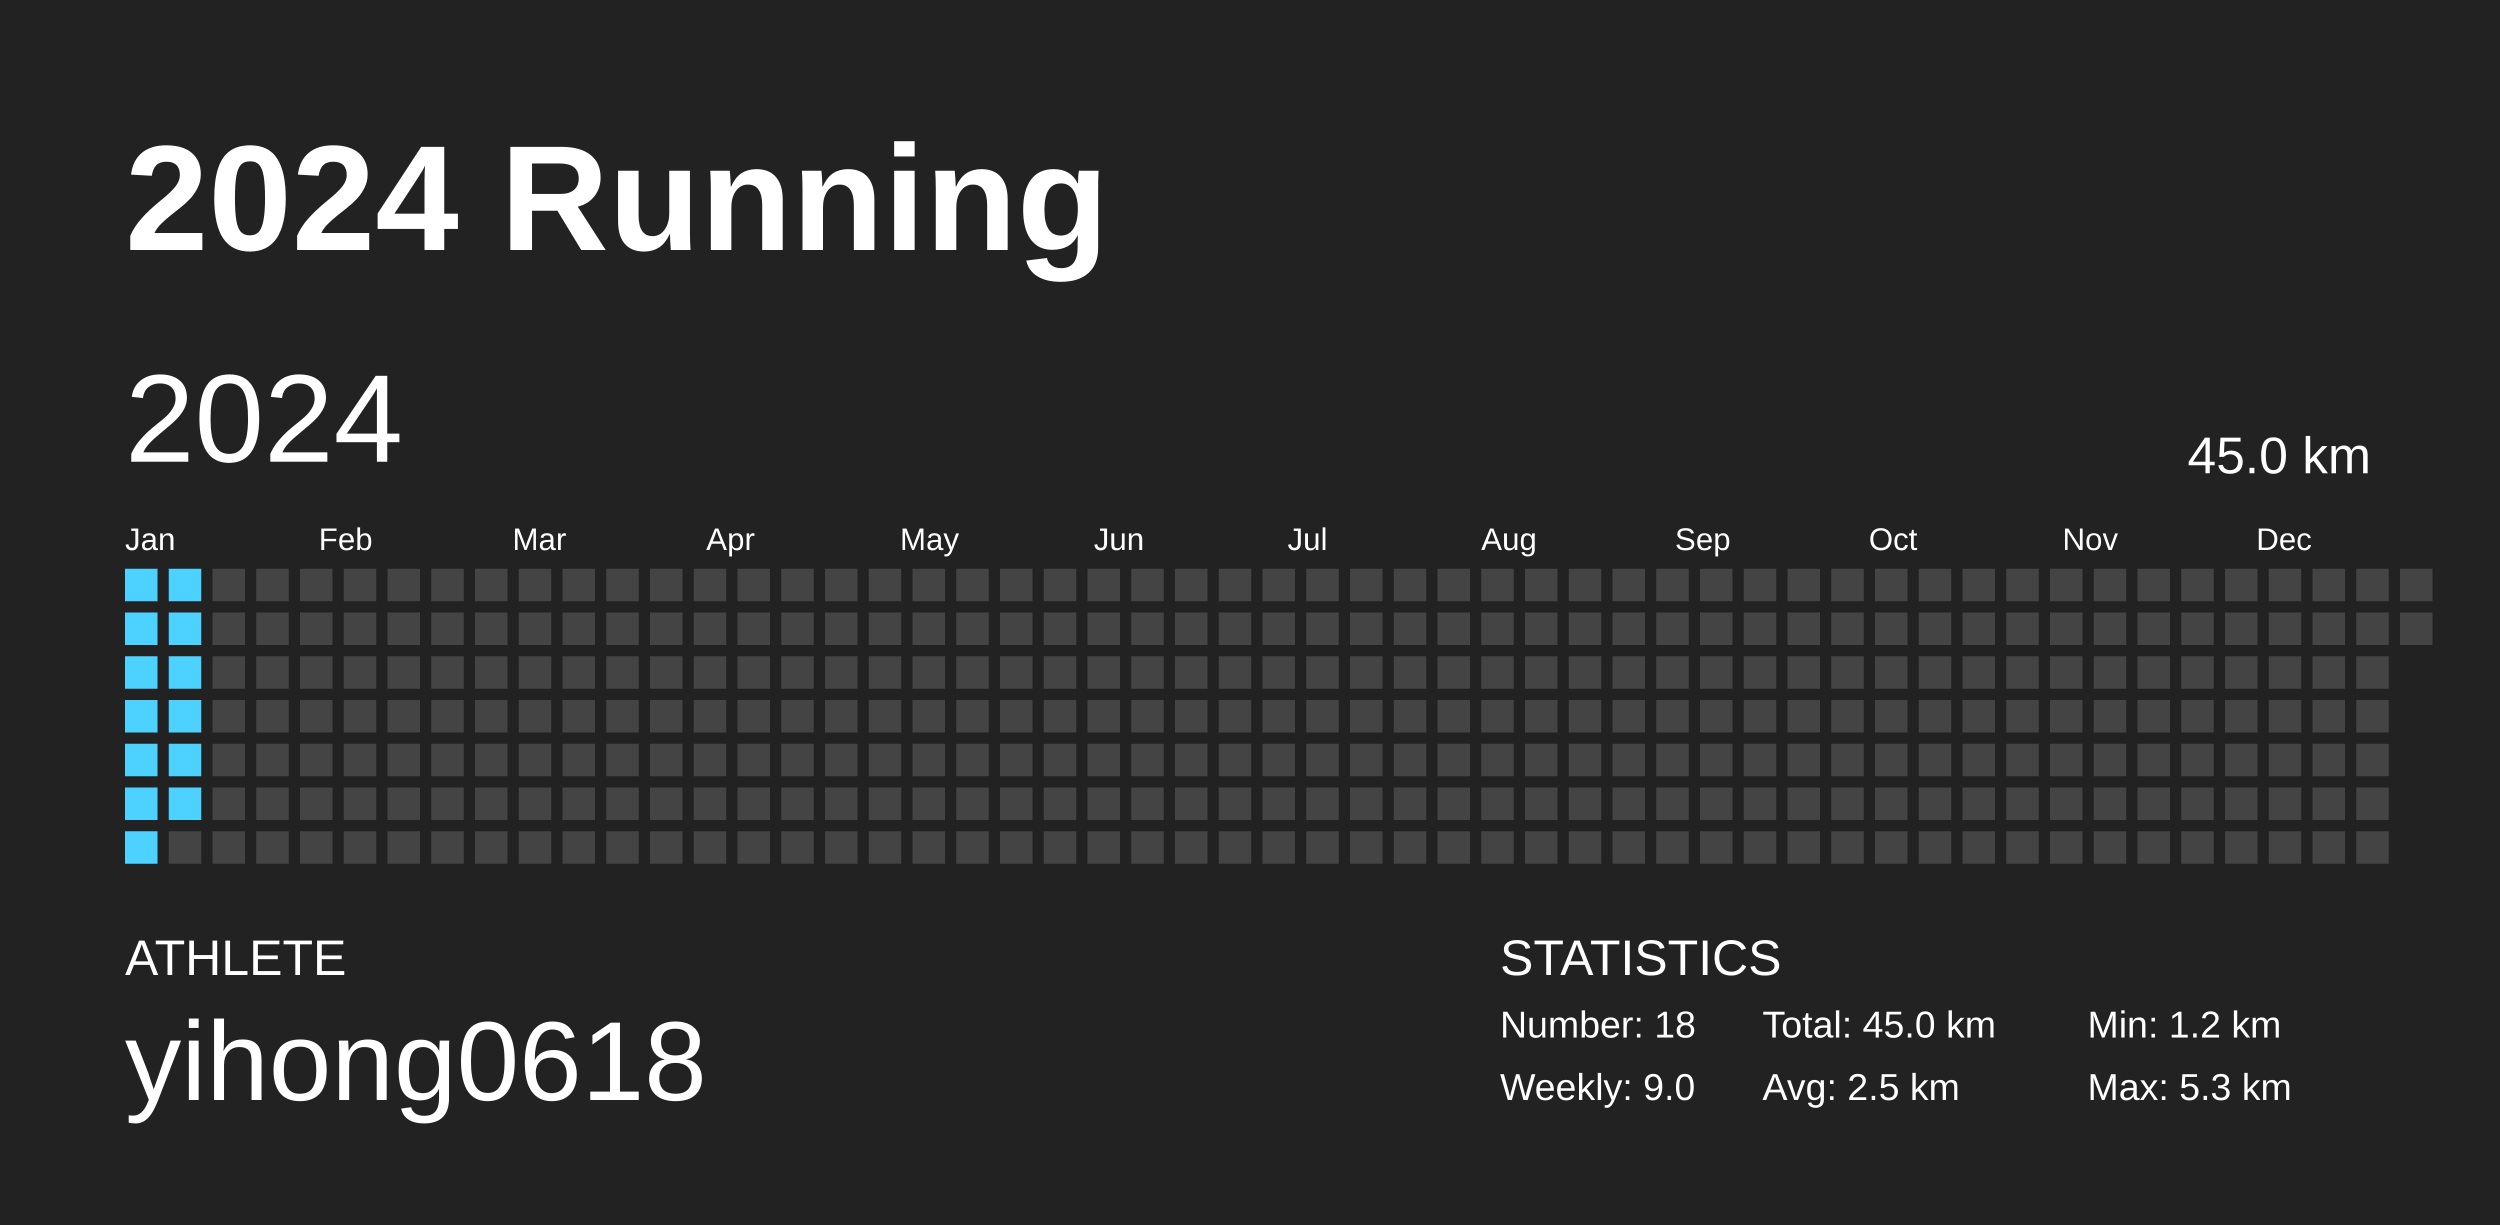
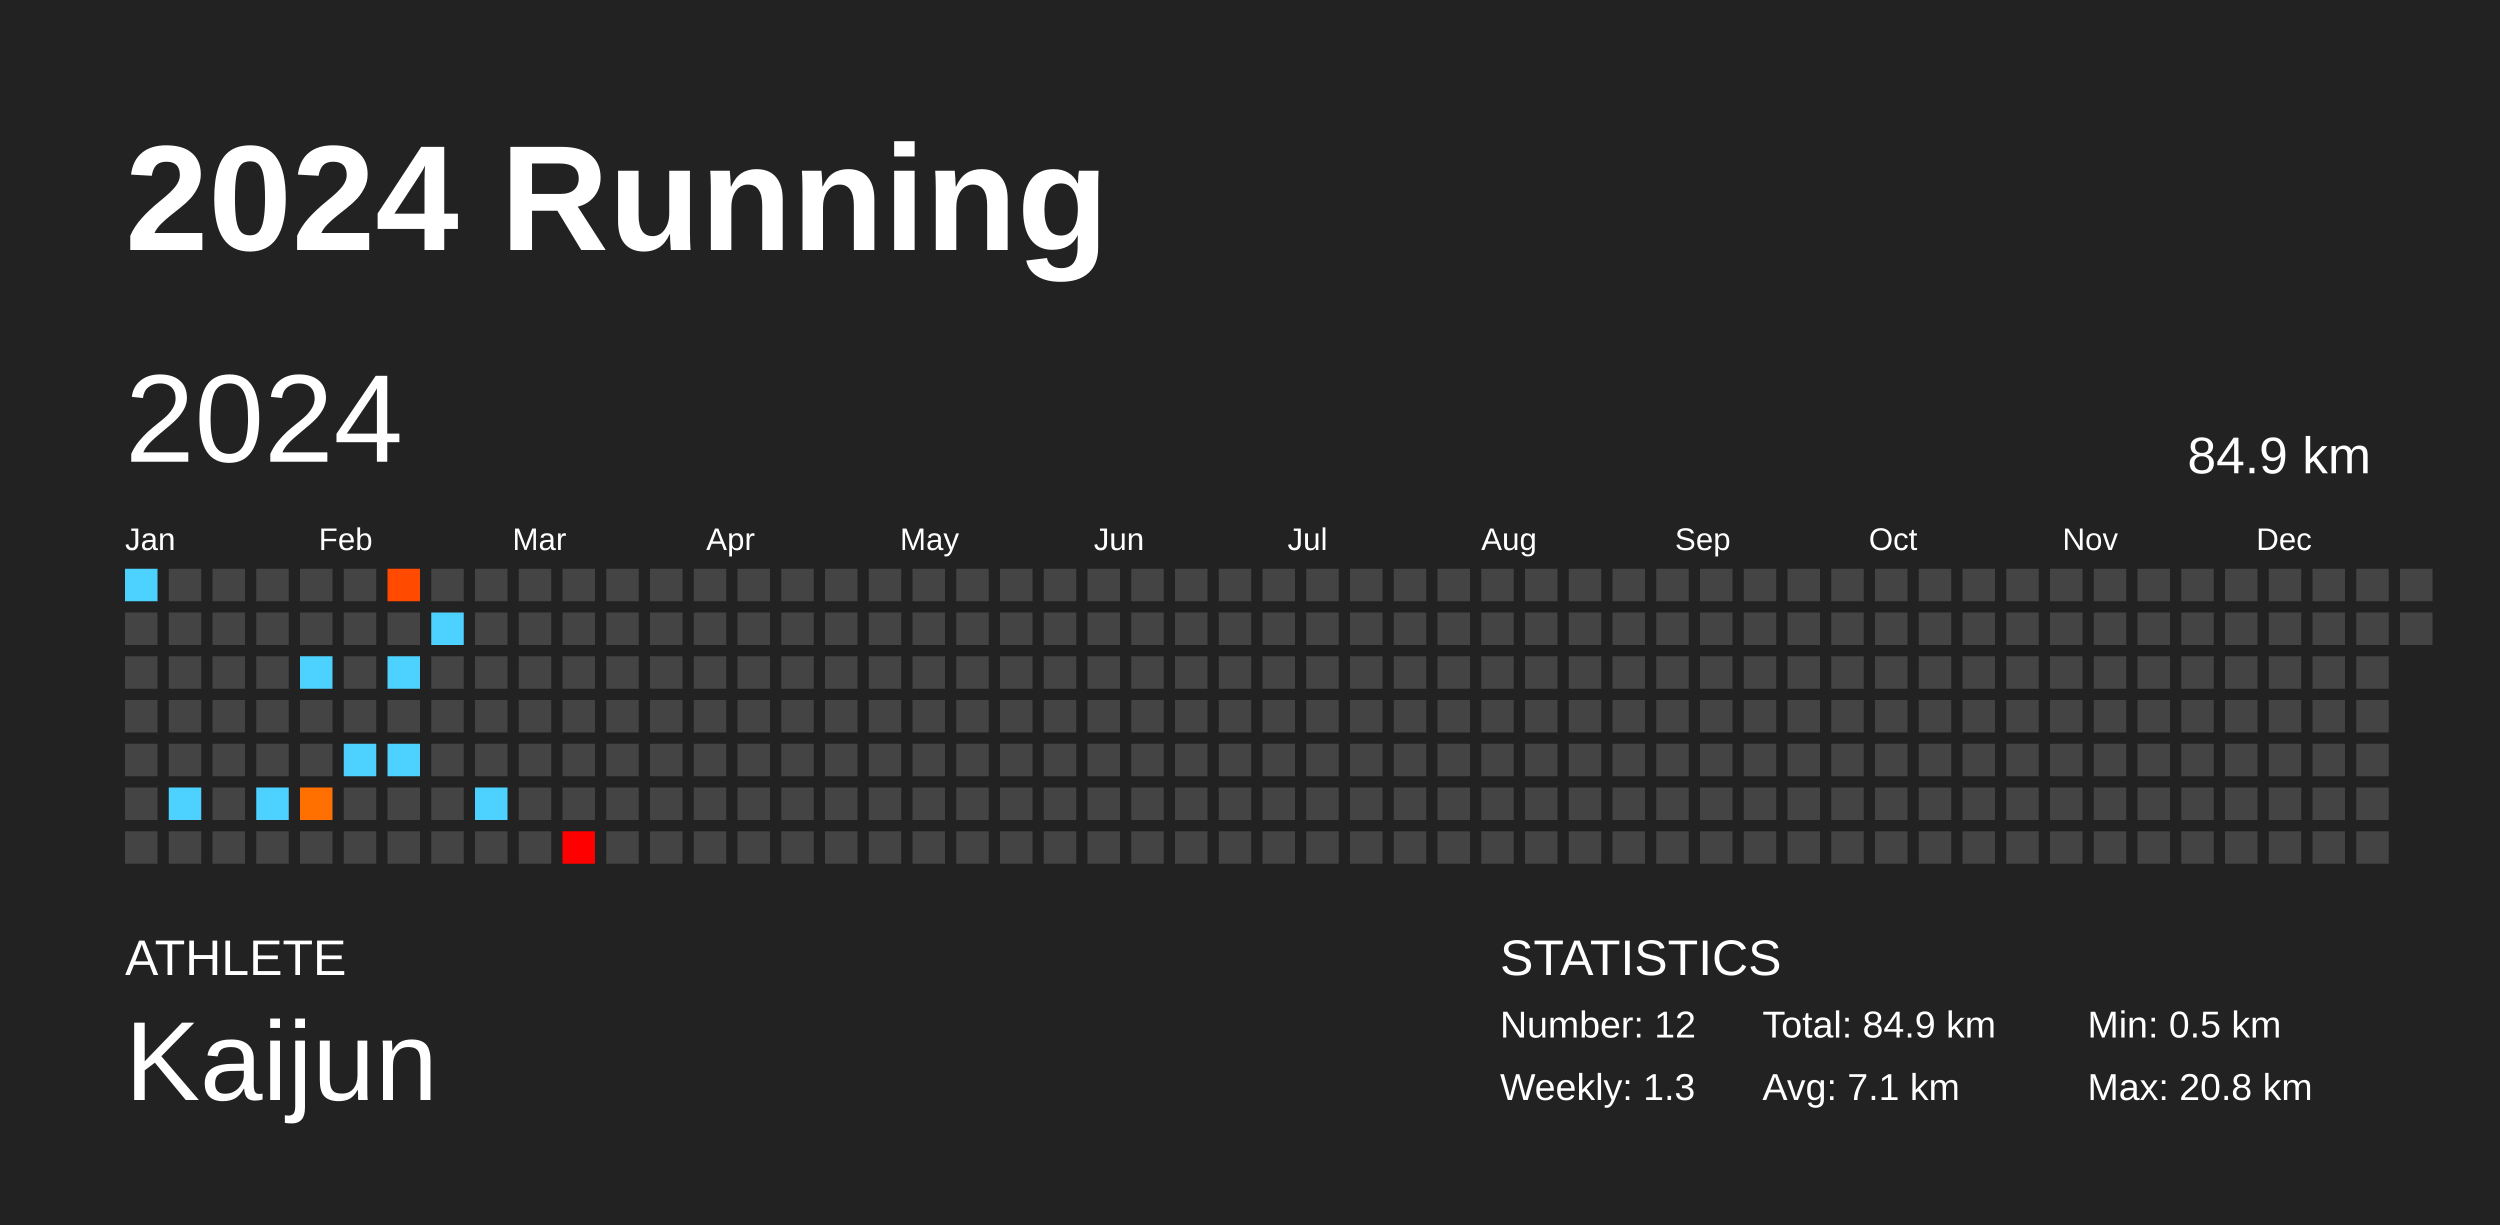
<svg xmlns="http://www.w3.org/2000/svg" baseProfile="full" height="98mm" version="1.1" viewBox="0,0,200,98" width="200mm">
  <defs />
  <rect fill="#222222" height="98" width="200" x="0" y="0" />
  <text fill="#FFFFFF" style="font-size:12px; font-family:Arial; font-weight:bold;" x="10" y="20">2024 Running</text>
  <text fill="#FFFFFF" style="font-size:4px; font-family:Arial" x="10" y="78">ATHLETE</text>
-   <text fill="#FFFFFF" style="font-size:9px; font-family:Arial" x="10" y="88">yihong0618</text>
+   <text fill="#FFFFFF" style="font-size:9px; font-family:Arial" x="10" y="88">Kaijun</text>
  <text fill="#FFFFFF" style="font-size:4px; font-family:Arial" x="120" y="78">STATISTICS</text>
-   <text fill="#FFFFFF" style="font-size:3px; font-family:Arial" x="120" y="83">Number: 18</text>
-   <text fill="#FFFFFF" style="font-size:3px; font-family:Arial" x="120" y="88">Weekly: 9.0</text>
-   <text fill="#FFFFFF" style="font-size:3px; font-family:Arial" x="141" y="83">Total: 45.0 km</text>
-   <text fill="#FFFFFF" style="font-size:3px; font-family:Arial" x="141" y="88">Avg: 2.5 km</text>
-   <text fill="#FFFFFF" style="font-size:3px; font-family:Arial" x="167" y="83">Min: 1.2 km</text>
-   <text fill="#FFFFFF" style="font-size:3px; font-family:Arial" x="167" y="88">Max: 5.3 km</text>
+   <text fill="#FFFFFF" style="font-size:3px; font-family:Arial" x="120" y="83">Number: 12</text>
+   <text fill="#FFFFFF" style="font-size:3px; font-family:Arial" x="120" y="88">Weekly: 1.3</text>
+   <text fill="#FFFFFF" style="font-size:3px; font-family:Arial" x="141" y="83">Total: 84.9 km</text>
+   <text fill="#FFFFFF" style="font-size:3px; font-family:Arial" x="141" y="88">Avg: 7.1 km</text>
+   <text fill="#FFFFFF" style="font-size:3px; font-family:Arial" x="167" y="83">Min: 0.5 km</text>
+   <text fill="#FFFFFF" style="font-size:3px; font-family:Arial" x="167" y="88">Max: 20.8 km</text>
  <text dominant-baseline="hanging" fill="#FFFFFF" style="font-size:10.0px; font-family:Arial;" x="10" y="30">2024</text>
-   <text dominant-baseline="hanging" fill="#FFFFFF" style="font-size:4.125px; font-family:Arial;" x="175" y="35">45.0 km</text>
+   <text dominant-baseline="hanging" fill="#FFFFFF" style="font-size:4.125px; font-family:Arial;" x="175" y="35">84.9 km</text>
  <text fill="#FFFFFF" style="font-size:2.5px; font-family:Arial" x="10.0" y="44">Jan</text>
  <text fill="#FFFFFF" style="font-size:2.5px; font-family:Arial" x="25.5" y="44">Feb</text>
  <text fill="#FFFFFF" style="font-size:2.5px; font-family:Arial" x="41.0" y="44">Mar</text>
  <text fill="#FFFFFF" style="font-size:2.5px; font-family:Arial" x="56.5" y="44">Apr</text>
  <text fill="#FFFFFF" style="font-size:2.5px; font-family:Arial" x="72.0" y="44">May</text>
  <text fill="#FFFFFF" style="font-size:2.5px; font-family:Arial" x="87.5" y="44">Jun</text>
  <text fill="#FFFFFF" style="font-size:2.5px; font-family:Arial" x="103.0" y="44">Jul</text>
  <text fill="#FFFFFF" style="font-size:2.5px; font-family:Arial" x="118.5" y="44">Aug</text>
  <text fill="#FFFFFF" style="font-size:2.5px; font-family:Arial" x="134.0" y="44">Sep</text>
  <text fill="#FFFFFF" style="font-size:2.5px; font-family:Arial" x="149.5" y="44">Oct</text>
  <text fill="#FFFFFF" style="font-size:2.5px; font-family:Arial" x="165.0" y="44">Nov</text>
  <text fill="#FFFFFF" style="font-size:2.5px; font-family:Arial" x="180.5" y="44">Dec</text>
  <rect fill="#4dd2ff" height="2.6" width="2.6" x="10.0" y="45.5" />
-   <rect fill="#4dd2ff" height="2.6" width="2.6" x="10.0" y="49.0" />
-   <rect fill="#4dd2ff" height="2.6" width="2.6" x="10.0" y="52.5" />
-   <rect fill="#4dd2ff" height="2.6" width="2.6" x="10.0" y="56.0" />
-   <rect fill="#4dd2ff" height="2.6" width="2.6" x="10.0" y="59.5" />
-   <rect fill="#4dd2ff" height="2.6" width="2.6" x="10.0" y="63.0" />
-   <rect fill="#4dd2ff" height="2.6" width="2.6" x="10.0" y="66.5" />
-   <rect fill="#4dd2ff" height="2.6" width="2.6" x="13.5" y="45.5" />
-   <rect fill="#4dd2ff" height="2.6" width="2.6" x="13.5" y="49.0" />
-   <rect fill="#4dd2ff" height="2.6" width="2.6" x="13.5" y="52.5" />
-   <rect fill="#4dd2ff" height="2.6" width="2.6" x="13.5" y="56.0" />
-   <rect fill="#4dd2ff" height="2.6" width="2.6" x="13.5" y="59.5" />
+   <rect fill="#444444" height="2.6" width="2.6" x="10.0" y="49.0" />
+   <rect fill="#444444" height="2.6" width="2.6" x="10.0" y="52.5" />
+   <rect fill="#444444" height="2.6" width="2.6" x="10.0" y="56.0" />
+   <rect fill="#444444" height="2.6" width="2.6" x="10.0" y="59.5" />
+   <rect fill="#444444" height="2.6" width="2.6" x="10.0" y="63.0" />
+   <rect fill="#444444" height="2.6" width="2.6" x="10.0" y="66.5" />
+   <rect fill="#444444" height="2.6" width="2.6" x="13.5" y="45.5" />
+   <rect fill="#444444" height="2.6" width="2.6" x="13.5" y="49.0" />
+   <rect fill="#444444" height="2.6" width="2.6" x="13.5" y="52.5" />
+   <rect fill="#444444" height="2.6" width="2.6" x="13.5" y="56.0" />
+   <rect fill="#444444" height="2.6" width="2.6" x="13.5" y="59.5" />
  <rect fill="#4dd2ff" height="2.6" width="2.6" x="13.5" y="63.0" />
  <rect fill="#444444" height="2.6" width="2.6" x="13.5" y="66.5" />
  <rect fill="#444444" height="2.6" width="2.6" x="17.0" y="45.5" />
  <rect fill="#444444" height="2.6" width="2.6" x="17.0" y="49.0" />
  <rect fill="#444444" height="2.6" width="2.6" x="17.0" y="52.5" />
  <rect fill="#444444" height="2.6" width="2.6" x="17.0" y="56.0" />
  <rect fill="#444444" height="2.6" width="2.6" x="17.0" y="59.5" />
  <rect fill="#444444" height="2.6" width="2.6" x="17.0" y="63.0" />
  <rect fill="#444444" height="2.6" width="2.6" x="17.0" y="66.5" />
  <rect fill="#444444" height="2.6" width="2.6" x="20.5" y="45.5" />
  <rect fill="#444444" height="2.6" width="2.6" x="20.5" y="49.0" />
  <rect fill="#444444" height="2.6" width="2.6" x="20.5" y="52.5" />
  <rect fill="#444444" height="2.6" width="2.6" x="20.5" y="56.0" />
  <rect fill="#444444" height="2.6" width="2.6" x="20.5" y="59.5" />
-   <rect fill="#444444" height="2.6" width="2.6" x="20.5" y="63.0" />
+   <rect fill="#4dd2ff" height="2.6" width="2.6" x="20.5" y="63.0" />
  <rect fill="#444444" height="2.6" width="2.6" x="20.5" y="66.5" />
  <rect fill="#444444" height="2.6" width="2.6" x="24.0" y="45.5" />
  <rect fill="#444444" height="2.6" width="2.6" x="24.0" y="49.0" />
-   <rect fill="#444444" height="2.6" width="2.6" x="24.0" y="52.5" />
+   <rect fill="#4dd2ff" height="2.6" width="2.6" x="24.0" y="52.5" />
  <rect fill="#444444" height="2.6" width="2.6" x="24.0" y="56.0" />
  <rect fill="#444444" height="2.6" width="2.6" x="24.0" y="59.5" />
-   <rect fill="#444444" height="2.6" width="2.6" x="24.0" y="63.0" />
+   <rect fill="#ff7000" height="2.6" width="2.6" x="24.0" y="63.0" />
  <rect fill="#444444" height="2.6" width="2.6" x="24.0" y="66.5" />
  <rect fill="#444444" height="2.6" width="2.6" x="27.5" y="45.5" />
  <rect fill="#444444" height="2.6" width="2.6" x="27.5" y="49.0" />
  <rect fill="#444444" height="2.6" width="2.6" x="27.5" y="52.5" />
  <rect fill="#444444" height="2.6" width="2.6" x="27.5" y="56.0" />
-   <rect fill="#444444" height="2.6" width="2.6" x="27.5" y="59.5" />
+   <rect fill="#4dd2ff" height="2.6" width="2.6" x="27.5" y="59.5" />
  <rect fill="#444444" height="2.6" width="2.6" x="27.5" y="63.0" />
  <rect fill="#444444" height="2.6" width="2.6" x="27.5" y="66.5" />
-   <rect fill="#444444" height="2.6" width="2.6" x="31.0" y="45.5" />
+   <rect fill="#ff4a00" height="2.6" width="2.6" x="31.0" y="45.5" />
  <rect fill="#444444" height="2.6" width="2.6" x="31.0" y="49.0" />
-   <rect fill="#444444" height="2.6" width="2.6" x="31.0" y="52.5" />
+   <rect fill="#4dd2ff" height="2.6" width="2.6" x="31.0" y="52.5" />
  <rect fill="#444444" height="2.6" width="2.6" x="31.0" y="56.0" />
-   <rect fill="#444444" height="2.6" width="2.6" x="31.0" y="59.5" />
+   <rect fill="#4dd2ff" height="2.6" width="2.6" x="31.0" y="59.5" />
  <rect fill="#444444" height="2.6" width="2.6" x="31.0" y="63.0" />
  <rect fill="#444444" height="2.6" width="2.6" x="31.0" y="66.5" />
  <rect fill="#444444" height="2.6" width="2.6" x="34.5" y="45.5" />
-   <rect fill="#444444" height="2.6" width="2.6" x="34.5" y="49.0" />
+   <rect fill="#4dd2ff" height="2.6" width="2.6" x="34.5" y="49.0" />
  <rect fill="#444444" height="2.6" width="2.6" x="34.5" y="52.5" />
  <rect fill="#444444" height="2.6" width="2.6" x="34.5" y="56.0" />
  <rect fill="#444444" height="2.6" width="2.6" x="34.5" y="59.5" />
  <rect fill="#444444" height="2.6" width="2.6" x="34.5" y="63.0" />
  <rect fill="#444444" height="2.6" width="2.6" x="34.5" y="66.5" />
  <rect fill="#444444" height="2.6" width="2.6" x="38.0" y="45.5" />
  <rect fill="#444444" height="2.6" width="2.6" x="38.0" y="49.0" />
  <rect fill="#444444" height="2.6" width="2.6" x="38.0" y="52.5" />
  <rect fill="#444444" height="2.6" width="2.6" x="38.0" y="56.0" />
  <rect fill="#444444" height="2.6" width="2.6" x="38.0" y="59.5" />
-   <rect fill="#444444" height="2.6" width="2.6" x="38.0" y="63.0" />
+   <rect fill="#4dd2ff" height="2.6" width="2.6" x="38.0" y="63.0" />
  <rect fill="#444444" height="2.6" width="2.6" x="38.0" y="66.5" />
  <rect fill="#444444" height="2.6" width="2.6" x="41.5" y="45.5" />
  <rect fill="#444444" height="2.6" width="2.6" x="41.5" y="49.0" />
  <rect fill="#444444" height="2.6" width="2.6" x="41.5" y="52.5" />
  <rect fill="#444444" height="2.6" width="2.6" x="41.5" y="56.0" />
  <rect fill="#444444" height="2.6" width="2.6" x="41.5" y="59.5" />
  <rect fill="#444444" height="2.6" width="2.6" x="41.5" y="63.0" />
  <rect fill="#444444" height="2.6" width="2.6" x="41.5" y="66.5" />
  <rect fill="#444444" height="2.6" width="2.6" x="45.0" y="45.5" />
  <rect fill="#444444" height="2.6" width="2.6" x="45.0" y="49.0" />
  <rect fill="#444444" height="2.6" width="2.6" x="45.0" y="52.5" />
  <rect fill="#444444" height="2.6" width="2.6" x="45.0" y="56.0" />
  <rect fill="#444444" height="2.6" width="2.6" x="45.0" y="59.5" />
  <rect fill="#444444" height="2.6" width="2.6" x="45.0" y="63.0" />
-   <rect fill="#444444" height="2.6" width="2.6" x="45.0" y="66.5" />
+   <rect fill="red" height="2.6" width="2.6" x="45.0" y="66.5" />
  <rect fill="#444444" height="2.6" width="2.6" x="48.5" y="45.5" />
  <rect fill="#444444" height="2.6" width="2.6" x="48.5" y="49.0" />
  <rect fill="#444444" height="2.6" width="2.6" x="48.5" y="52.5" />
  <rect fill="#444444" height="2.6" width="2.6" x="48.5" y="56.0" />
  <rect fill="#444444" height="2.6" width="2.6" x="48.5" y="59.5" />
  <rect fill="#444444" height="2.6" width="2.6" x="48.5" y="63.0" />
  <rect fill="#444444" height="2.6" width="2.6" x="48.5" y="66.5" />
  <rect fill="#444444" height="2.6" width="2.6" x="52.0" y="45.5" />
  <rect fill="#444444" height="2.6" width="2.6" x="52.0" y="49.0" />
  <rect fill="#444444" height="2.6" width="2.6" x="52.0" y="52.5" />
  <rect fill="#444444" height="2.6" width="2.6" x="52.0" y="56.0" />
  <rect fill="#444444" height="2.6" width="2.6" x="52.0" y="59.5" />
  <rect fill="#444444" height="2.6" width="2.6" x="52.0" y="63.0" />
  <rect fill="#444444" height="2.6" width="2.6" x="52.0" y="66.5" />
  <rect fill="#444444" height="2.6" width="2.6" x="55.5" y="45.5" />
  <rect fill="#444444" height="2.6" width="2.6" x="55.5" y="49.0" />
  <rect fill="#444444" height="2.6" width="2.6" x="55.5" y="52.5" />
  <rect fill="#444444" height="2.6" width="2.6" x="55.5" y="56.0" />
  <rect fill="#444444" height="2.6" width="2.6" x="55.5" y="59.5" />
  <rect fill="#444444" height="2.6" width="2.6" x="55.5" y="63.0" />
  <rect fill="#444444" height="2.6" width="2.6" x="55.5" y="66.5" />
  <rect fill="#444444" height="2.6" width="2.6" x="59.0" y="45.5" />
  <rect fill="#444444" height="2.6" width="2.6" x="59.0" y="49.0" />
  <rect fill="#444444" height="2.6" width="2.6" x="59.0" y="52.5" />
  <rect fill="#444444" height="2.6" width="2.6" x="59.0" y="56.0" />
  <rect fill="#444444" height="2.6" width="2.6" x="59.0" y="59.5" />
  <rect fill="#444444" height="2.6" width="2.6" x="59.0" y="63.0" />
  <rect fill="#444444" height="2.6" width="2.6" x="59.0" y="66.5" />
  <rect fill="#444444" height="2.6" width="2.6" x="62.5" y="45.5" />
  <rect fill="#444444" height="2.6" width="2.6" x="62.5" y="49.0" />
  <rect fill="#444444" height="2.6" width="2.6" x="62.5" y="52.5" />
  <rect fill="#444444" height="2.6" width="2.6" x="62.5" y="56.0" />
  <rect fill="#444444" height="2.6" width="2.6" x="62.5" y="59.5" />
  <rect fill="#444444" height="2.6" width="2.6" x="62.5" y="63.0" />
  <rect fill="#444444" height="2.6" width="2.6" x="62.5" y="66.5" />
  <rect fill="#444444" height="2.6" width="2.6" x="66.0" y="45.5" />
  <rect fill="#444444" height="2.6" width="2.6" x="66.0" y="49.0" />
  <rect fill="#444444" height="2.6" width="2.6" x="66.0" y="52.5" />
  <rect fill="#444444" height="2.6" width="2.6" x="66.0" y="56.0" />
  <rect fill="#444444" height="2.6" width="2.6" x="66.0" y="59.5" />
  <rect fill="#444444" height="2.6" width="2.6" x="66.0" y="63.0" />
  <rect fill="#444444" height="2.6" width="2.6" x="66.0" y="66.5" />
  <rect fill="#444444" height="2.6" width="2.6" x="69.5" y="45.5" />
  <rect fill="#444444" height="2.6" width="2.6" x="69.5" y="49.0" />
  <rect fill="#444444" height="2.6" width="2.6" x="69.5" y="52.5" />
  <rect fill="#444444" height="2.6" width="2.6" x="69.5" y="56.0" />
  <rect fill="#444444" height="2.6" width="2.6" x="69.5" y="59.5" />
  <rect fill="#444444" height="2.6" width="2.6" x="69.5" y="63.0" />
  <rect fill="#444444" height="2.6" width="2.6" x="69.5" y="66.5" />
  <rect fill="#444444" height="2.6" width="2.6" x="73.0" y="45.5" />
  <rect fill="#444444" height="2.6" width="2.6" x="73.0" y="49.0" />
  <rect fill="#444444" height="2.6" width="2.6" x="73.0" y="52.5" />
  <rect fill="#444444" height="2.6" width="2.6" x="73.0" y="56.0" />
  <rect fill="#444444" height="2.6" width="2.6" x="73.0" y="59.5" />
  <rect fill="#444444" height="2.6" width="2.6" x="73.0" y="63.0" />
  <rect fill="#444444" height="2.6" width="2.6" x="73.0" y="66.5" />
  <rect fill="#444444" height="2.6" width="2.6" x="76.5" y="45.5" />
  <rect fill="#444444" height="2.6" width="2.6" x="76.5" y="49.0" />
  <rect fill="#444444" height="2.6" width="2.6" x="76.5" y="52.5" />
  <rect fill="#444444" height="2.6" width="2.6" x="76.5" y="56.0" />
  <rect fill="#444444" height="2.6" width="2.6" x="76.5" y="59.5" />
  <rect fill="#444444" height="2.6" width="2.6" x="76.5" y="63.0" />
  <rect fill="#444444" height="2.6" width="2.6" x="76.5" y="66.5" />
  <rect fill="#444444" height="2.6" width="2.6" x="80.0" y="45.5" />
  <rect fill="#444444" height="2.6" width="2.6" x="80.0" y="49.0" />
  <rect fill="#444444" height="2.6" width="2.6" x="80.0" y="52.5" />
  <rect fill="#444444" height="2.6" width="2.6" x="80.0" y="56.0" />
  <rect fill="#444444" height="2.6" width="2.6" x="80.0" y="59.5" />
  <rect fill="#444444" height="2.6" width="2.6" x="80.0" y="63.0" />
  <rect fill="#444444" height="2.6" width="2.6" x="80.0" y="66.5" />
  <rect fill="#444444" height="2.6" width="2.6" x="83.5" y="45.5" />
  <rect fill="#444444" height="2.6" width="2.6" x="83.5" y="49.0" />
  <rect fill="#444444" height="2.6" width="2.6" x="83.5" y="52.5" />
  <rect fill="#444444" height="2.6" width="2.6" x="83.5" y="56.0" />
  <rect fill="#444444" height="2.6" width="2.6" x="83.5" y="59.5" />
  <rect fill="#444444" height="2.6" width="2.6" x="83.5" y="63.0" />
  <rect fill="#444444" height="2.6" width="2.6" x="83.5" y="66.5" />
  <rect fill="#444444" height="2.6" width="2.6" x="87.0" y="45.5" />
  <rect fill="#444444" height="2.6" width="2.6" x="87.0" y="49.0" />
  <rect fill="#444444" height="2.6" width="2.6" x="87.0" y="52.5" />
  <rect fill="#444444" height="2.6" width="2.6" x="87.0" y="56.0" />
  <rect fill="#444444" height="2.6" width="2.6" x="87.0" y="59.5" />
  <rect fill="#444444" height="2.6" width="2.6" x="87.0" y="63.0" />
  <rect fill="#444444" height="2.6" width="2.6" x="87.0" y="66.5" />
  <rect fill="#444444" height="2.6" width="2.6" x="90.5" y="45.5" />
  <rect fill="#444444" height="2.6" width="2.6" x="90.5" y="49.0" />
  <rect fill="#444444" height="2.6" width="2.6" x="90.5" y="52.5" />
  <rect fill="#444444" height="2.6" width="2.6" x="90.5" y="56.0" />
  <rect fill="#444444" height="2.6" width="2.6" x="90.5" y="59.5" />
  <rect fill="#444444" height="2.6" width="2.6" x="90.5" y="63.0" />
  <rect fill="#444444" height="2.6" width="2.6" x="90.5" y="66.5" />
  <rect fill="#444444" height="2.6" width="2.6" x="94.0" y="45.5" />
  <rect fill="#444444" height="2.6" width="2.6" x="94.0" y="49.0" />
  <rect fill="#444444" height="2.6" width="2.6" x="94.0" y="52.5" />
  <rect fill="#444444" height="2.6" width="2.6" x="94.0" y="56.0" />
  <rect fill="#444444" height="2.6" width="2.6" x="94.0" y="59.5" />
  <rect fill="#444444" height="2.6" width="2.6" x="94.0" y="63.0" />
  <rect fill="#444444" height="2.6" width="2.6" x="94.0" y="66.5" />
  <rect fill="#444444" height="2.6" width="2.6" x="97.5" y="45.5" />
  <rect fill="#444444" height="2.6" width="2.6" x="97.5" y="49.0" />
  <rect fill="#444444" height="2.6" width="2.6" x="97.5" y="52.5" />
  <rect fill="#444444" height="2.6" width="2.6" x="97.5" y="56.0" />
  <rect fill="#444444" height="2.6" width="2.6" x="97.5" y="59.5" />
  <rect fill="#444444" height="2.6" width="2.6" x="97.5" y="63.0" />
  <rect fill="#444444" height="2.6" width="2.6" x="97.5" y="66.5" />
  <rect fill="#444444" height="2.6" width="2.6" x="101.0" y="45.5" />
  <rect fill="#444444" height="2.6" width="2.6" x="101.0" y="49.0" />
  <rect fill="#444444" height="2.6" width="2.6" x="101.0" y="52.5" />
  <rect fill="#444444" height="2.6" width="2.6" x="101.0" y="56.0" />
  <rect fill="#444444" height="2.6" width="2.6" x="101.0" y="59.5" />
  <rect fill="#444444" height="2.6" width="2.6" x="101.0" y="63.0" />
  <rect fill="#444444" height="2.6" width="2.6" x="101.0" y="66.5" />
  <rect fill="#444444" height="2.6" width="2.6" x="104.5" y="45.5" />
  <rect fill="#444444" height="2.6" width="2.6" x="104.5" y="49.0" />
  <rect fill="#444444" height="2.6" width="2.6" x="104.5" y="52.5" />
  <rect fill="#444444" height="2.6" width="2.6" x="104.5" y="56.0" />
  <rect fill="#444444" height="2.6" width="2.6" x="104.5" y="59.5" />
  <rect fill="#444444" height="2.6" width="2.6" x="104.5" y="63.0" />
  <rect fill="#444444" height="2.6" width="2.6" x="104.5" y="66.5" />
  <rect fill="#444444" height="2.6" width="2.6" x="108.0" y="45.5" />
  <rect fill="#444444" height="2.6" width="2.6" x="108.0" y="49.0" />
  <rect fill="#444444" height="2.6" width="2.6" x="108.0" y="52.5" />
  <rect fill="#444444" height="2.6" width="2.6" x="108.0" y="56.0" />
  <rect fill="#444444" height="2.6" width="2.6" x="108.0" y="59.5" />
  <rect fill="#444444" height="2.6" width="2.6" x="108.0" y="63.0" />
  <rect fill="#444444" height="2.6" width="2.6" x="108.0" y="66.5" />
  <rect fill="#444444" height="2.6" width="2.6" x="111.5" y="45.5" />
  <rect fill="#444444" height="2.6" width="2.6" x="111.5" y="49.0" />
  <rect fill="#444444" height="2.6" width="2.6" x="111.5" y="52.5" />
  <rect fill="#444444" height="2.6" width="2.6" x="111.5" y="56.0" />
  <rect fill="#444444" height="2.6" width="2.6" x="111.5" y="59.5" />
  <rect fill="#444444" height="2.6" width="2.6" x="111.5" y="63.0" />
  <rect fill="#444444" height="2.6" width="2.6" x="111.5" y="66.5" />
  <rect fill="#444444" height="2.6" width="2.6" x="115.0" y="45.5" />
  <rect fill="#444444" height="2.6" width="2.6" x="115.0" y="49.0" />
  <rect fill="#444444" height="2.6" width="2.6" x="115.0" y="52.5" />
  <rect fill="#444444" height="2.6" width="2.6" x="115.0" y="56.0" />
  <rect fill="#444444" height="2.6" width="2.6" x="115.0" y="59.5" />
  <rect fill="#444444" height="2.6" width="2.6" x="115.0" y="63.0" />
  <rect fill="#444444" height="2.6" width="2.6" x="115.0" y="66.5" />
  <rect fill="#444444" height="2.6" width="2.6" x="118.5" y="45.5" />
  <rect fill="#444444" height="2.6" width="2.6" x="118.5" y="49.0" />
  <rect fill="#444444" height="2.6" width="2.6" x="118.5" y="52.5" />
  <rect fill="#444444" height="2.6" width="2.6" x="118.5" y="56.0" />
  <rect fill="#444444" height="2.6" width="2.6" x="118.5" y="59.5" />
  <rect fill="#444444" height="2.6" width="2.6" x="118.5" y="63.0" />
  <rect fill="#444444" height="2.6" width="2.6" x="118.5" y="66.5" />
  <rect fill="#444444" height="2.6" width="2.6" x="122.0" y="45.5" />
  <rect fill="#444444" height="2.6" width="2.6" x="122.0" y="49.0" />
  <rect fill="#444444" height="2.6" width="2.6" x="122.0" y="52.5" />
  <rect fill="#444444" height="2.6" width="2.6" x="122.0" y="56.0" />
  <rect fill="#444444" height="2.6" width="2.6" x="122.0" y="59.5" />
  <rect fill="#444444" height="2.6" width="2.6" x="122.0" y="63.0" />
  <rect fill="#444444" height="2.6" width="2.6" x="122.0" y="66.5" />
  <rect fill="#444444" height="2.6" width="2.6" x="125.5" y="45.5" />
  <rect fill="#444444" height="2.6" width="2.6" x="125.5" y="49.0" />
  <rect fill="#444444" height="2.6" width="2.6" x="125.5" y="52.5" />
  <rect fill="#444444" height="2.6" width="2.6" x="125.5" y="56.0" />
  <rect fill="#444444" height="2.6" width="2.6" x="125.5" y="59.5" />
  <rect fill="#444444" height="2.6" width="2.6" x="125.5" y="63.0" />
  <rect fill="#444444" height="2.6" width="2.6" x="125.5" y="66.5" />
  <rect fill="#444444" height="2.6" width="2.6" x="129.0" y="45.5" />
  <rect fill="#444444" height="2.6" width="2.6" x="129.0" y="49.0" />
  <rect fill="#444444" height="2.6" width="2.6" x="129.0" y="52.5" />
  <rect fill="#444444" height="2.6" width="2.6" x="129.0" y="56.0" />
  <rect fill="#444444" height="2.6" width="2.6" x="129.0" y="59.5" />
  <rect fill="#444444" height="2.6" width="2.6" x="129.0" y="63.0" />
  <rect fill="#444444" height="2.6" width="2.6" x="129.0" y="66.5" />
  <rect fill="#444444" height="2.6" width="2.6" x="132.5" y="45.5" />
  <rect fill="#444444" height="2.6" width="2.6" x="132.5" y="49.0" />
  <rect fill="#444444" height="2.6" width="2.6" x="132.5" y="52.5" />
  <rect fill="#444444" height="2.6" width="2.6" x="132.5" y="56.0" />
  <rect fill="#444444" height="2.6" width="2.6" x="132.5" y="59.5" />
  <rect fill="#444444" height="2.6" width="2.6" x="132.5" y="63.0" />
  <rect fill="#444444" height="2.6" width="2.6" x="132.5" y="66.5" />
  <rect fill="#444444" height="2.6" width="2.6" x="136.0" y="45.5" />
  <rect fill="#444444" height="2.6" width="2.6" x="136.0" y="49.0" />
  <rect fill="#444444" height="2.6" width="2.6" x="136.0" y="52.5" />
  <rect fill="#444444" height="2.6" width="2.6" x="136.0" y="56.0" />
  <rect fill="#444444" height="2.6" width="2.6" x="136.0" y="59.5" />
  <rect fill="#444444" height="2.6" width="2.6" x="136.0" y="63.0" />
  <rect fill="#444444" height="2.6" width="2.6" x="136.0" y="66.5" />
  <rect fill="#444444" height="2.6" width="2.6" x="139.5" y="45.5" />
  <rect fill="#444444" height="2.6" width="2.6" x="139.5" y="49.0" />
  <rect fill="#444444" height="2.6" width="2.6" x="139.5" y="52.5" />
  <rect fill="#444444" height="2.6" width="2.6" x="139.5" y="56.0" />
  <rect fill="#444444" height="2.6" width="2.6" x="139.5" y="59.5" />
  <rect fill="#444444" height="2.6" width="2.6" x="139.5" y="63.0" />
  <rect fill="#444444" height="2.6" width="2.6" x="139.5" y="66.5" />
  <rect fill="#444444" height="2.6" width="2.6" x="143.0" y="45.5" />
  <rect fill="#444444" height="2.6" width="2.6" x="143.0" y="49.0" />
  <rect fill="#444444" height="2.6" width="2.6" x="143.0" y="52.5" />
  <rect fill="#444444" height="2.6" width="2.6" x="143.0" y="56.0" />
  <rect fill="#444444" height="2.6" width="2.6" x="143.0" y="59.5" />
  <rect fill="#444444" height="2.6" width="2.6" x="143.0" y="63.0" />
  <rect fill="#444444" height="2.6" width="2.6" x="143.0" y="66.5" />
  <rect fill="#444444" height="2.6" width="2.6" x="146.5" y="45.5" />
  <rect fill="#444444" height="2.6" width="2.6" x="146.5" y="49.0" />
  <rect fill="#444444" height="2.6" width="2.6" x="146.5" y="52.5" />
  <rect fill="#444444" height="2.6" width="2.6" x="146.5" y="56.0" />
  <rect fill="#444444" height="2.6" width="2.6" x="146.5" y="59.5" />
  <rect fill="#444444" height="2.6" width="2.6" x="146.5" y="63.0" />
  <rect fill="#444444" height="2.6" width="2.6" x="146.5" y="66.5" />
  <rect fill="#444444" height="2.6" width="2.6" x="150.0" y="45.5" />
  <rect fill="#444444" height="2.6" width="2.6" x="150.0" y="49.0" />
  <rect fill="#444444" height="2.6" width="2.6" x="150.0" y="52.5" />
  <rect fill="#444444" height="2.6" width="2.6" x="150.0" y="56.0" />
  <rect fill="#444444" height="2.6" width="2.6" x="150.0" y="59.5" />
  <rect fill="#444444" height="2.6" width="2.6" x="150.0" y="63.0" />
  <rect fill="#444444" height="2.6" width="2.6" x="150.0" y="66.5" />
  <rect fill="#444444" height="2.6" width="2.6" x="153.5" y="45.5" />
  <rect fill="#444444" height="2.6" width="2.6" x="153.5" y="49.0" />
  <rect fill="#444444" height="2.6" width="2.6" x="153.5" y="52.5" />
  <rect fill="#444444" height="2.6" width="2.6" x="153.5" y="56.0" />
  <rect fill="#444444" height="2.6" width="2.6" x="153.5" y="59.5" />
  <rect fill="#444444" height="2.6" width="2.6" x="153.5" y="63.0" />
  <rect fill="#444444" height="2.6" width="2.6" x="153.5" y="66.5" />
  <rect fill="#444444" height="2.6" width="2.6" x="157.0" y="45.5" />
  <rect fill="#444444" height="2.6" width="2.6" x="157.0" y="49.0" />
  <rect fill="#444444" height="2.6" width="2.6" x="157.0" y="52.5" />
  <rect fill="#444444" height="2.6" width="2.6" x="157.0" y="56.0" />
  <rect fill="#444444" height="2.6" width="2.6" x="157.0" y="59.5" />
  <rect fill="#444444" height="2.6" width="2.6" x="157.0" y="63.0" />
  <rect fill="#444444" height="2.6" width="2.6" x="157.0" y="66.5" />
  <rect fill="#444444" height="2.6" width="2.6" x="160.5" y="45.5" />
  <rect fill="#444444" height="2.6" width="2.6" x="160.5" y="49.0" />
  <rect fill="#444444" height="2.6" width="2.6" x="160.5" y="52.5" />
  <rect fill="#444444" height="2.6" width="2.6" x="160.5" y="56.0" />
  <rect fill="#444444" height="2.6" width="2.6" x="160.5" y="59.5" />
  <rect fill="#444444" height="2.6" width="2.6" x="160.5" y="63.0" />
  <rect fill="#444444" height="2.6" width="2.6" x="160.5" y="66.5" />
  <rect fill="#444444" height="2.6" width="2.6" x="164.0" y="45.5" />
  <rect fill="#444444" height="2.6" width="2.6" x="164.0" y="49.0" />
  <rect fill="#444444" height="2.6" width="2.6" x="164.0" y="52.5" />
  <rect fill="#444444" height="2.6" width="2.6" x="164.0" y="56.0" />
  <rect fill="#444444" height="2.6" width="2.6" x="164.0" y="59.5" />
  <rect fill="#444444" height="2.6" width="2.6" x="164.0" y="63.0" />
  <rect fill="#444444" height="2.6" width="2.6" x="164.0" y="66.5" />
  <rect fill="#444444" height="2.6" width="2.6" x="167.5" y="45.5" />
  <rect fill="#444444" height="2.6" width="2.6" x="167.5" y="49.0" />
  <rect fill="#444444" height="2.6" width="2.6" x="167.5" y="52.5" />
  <rect fill="#444444" height="2.6" width="2.6" x="167.5" y="56.0" />
  <rect fill="#444444" height="2.6" width="2.6" x="167.5" y="59.5" />
  <rect fill="#444444" height="2.6" width="2.6" x="167.5" y="63.0" />
  <rect fill="#444444" height="2.6" width="2.6" x="167.5" y="66.5" />
  <rect fill="#444444" height="2.6" width="2.6" x="171.0" y="45.5" />
  <rect fill="#444444" height="2.6" width="2.6" x="171.0" y="49.0" />
  <rect fill="#444444" height="2.6" width="2.6" x="171.0" y="52.5" />
  <rect fill="#444444" height="2.6" width="2.6" x="171.0" y="56.0" />
  <rect fill="#444444" height="2.6" width="2.6" x="171.0" y="59.5" />
  <rect fill="#444444" height="2.6" width="2.6" x="171.0" y="63.0" />
  <rect fill="#444444" height="2.6" width="2.6" x="171.0" y="66.5" />
  <rect fill="#444444" height="2.6" width="2.6" x="174.5" y="45.5" />
  <rect fill="#444444" height="2.6" width="2.6" x="174.5" y="49.0" />
  <rect fill="#444444" height="2.6" width="2.6" x="174.5" y="52.5" />
  <rect fill="#444444" height="2.6" width="2.6" x="174.5" y="56.0" />
  <rect fill="#444444" height="2.6" width="2.6" x="174.5" y="59.5" />
  <rect fill="#444444" height="2.6" width="2.6" x="174.5" y="63.0" />
  <rect fill="#444444" height="2.6" width="2.6" x="174.5" y="66.5" />
  <rect fill="#444444" height="2.6" width="2.6" x="178.0" y="45.5" />
  <rect fill="#444444" height="2.6" width="2.6" x="178.0" y="49.0" />
  <rect fill="#444444" height="2.6" width="2.6" x="178.0" y="52.5" />
  <rect fill="#444444" height="2.6" width="2.6" x="178.0" y="56.0" />
  <rect fill="#444444" height="2.6" width="2.6" x="178.0" y="59.5" />
  <rect fill="#444444" height="2.6" width="2.6" x="178.0" y="63.0" />
  <rect fill="#444444" height="2.6" width="2.6" x="178.0" y="66.5" />
  <rect fill="#444444" height="2.6" width="2.6" x="181.5" y="45.5" />
  <rect fill="#444444" height="2.6" width="2.6" x="181.5" y="49.0" />
  <rect fill="#444444" height="2.6" width="2.6" x="181.5" y="52.5" />
  <rect fill="#444444" height="2.6" width="2.6" x="181.5" y="56.0" />
  <rect fill="#444444" height="2.6" width="2.6" x="181.5" y="59.5" />
  <rect fill="#444444" height="2.6" width="2.6" x="181.5" y="63.0" />
  <rect fill="#444444" height="2.6" width="2.6" x="181.5" y="66.5" />
  <rect fill="#444444" height="2.6" width="2.6" x="185.0" y="45.5" />
  <rect fill="#444444" height="2.6" width="2.6" x="185.0" y="49.0" />
  <rect fill="#444444" height="2.6" width="2.6" x="185.0" y="52.5" />
  <rect fill="#444444" height="2.6" width="2.6" x="185.0" y="56.0" />
  <rect fill="#444444" height="2.6" width="2.6" x="185.0" y="59.5" />
  <rect fill="#444444" height="2.6" width="2.6" x="185.0" y="63.0" />
  <rect fill="#444444" height="2.6" width="2.6" x="185.0" y="66.5" />
  <rect fill="#444444" height="2.6" width="2.6" x="188.5" y="45.5" />
  <rect fill="#444444" height="2.6" width="2.6" x="188.5" y="49.0" />
  <rect fill="#444444" height="2.6" width="2.6" x="188.5" y="52.5" />
  <rect fill="#444444" height="2.6" width="2.6" x="188.5" y="56.0" />
  <rect fill="#444444" height="2.6" width="2.6" x="188.5" y="59.5" />
  <rect fill="#444444" height="2.6" width="2.6" x="188.5" y="63.0" />
  <rect fill="#444444" height="2.6" width="2.6" x="188.5" y="66.5" />
  <rect fill="#444444" height="2.6" width="2.6" x="192.0" y="45.5" />
  <rect fill="#444444" height="2.6" width="2.6" x="192.0" y="49.0" />
</svg>
